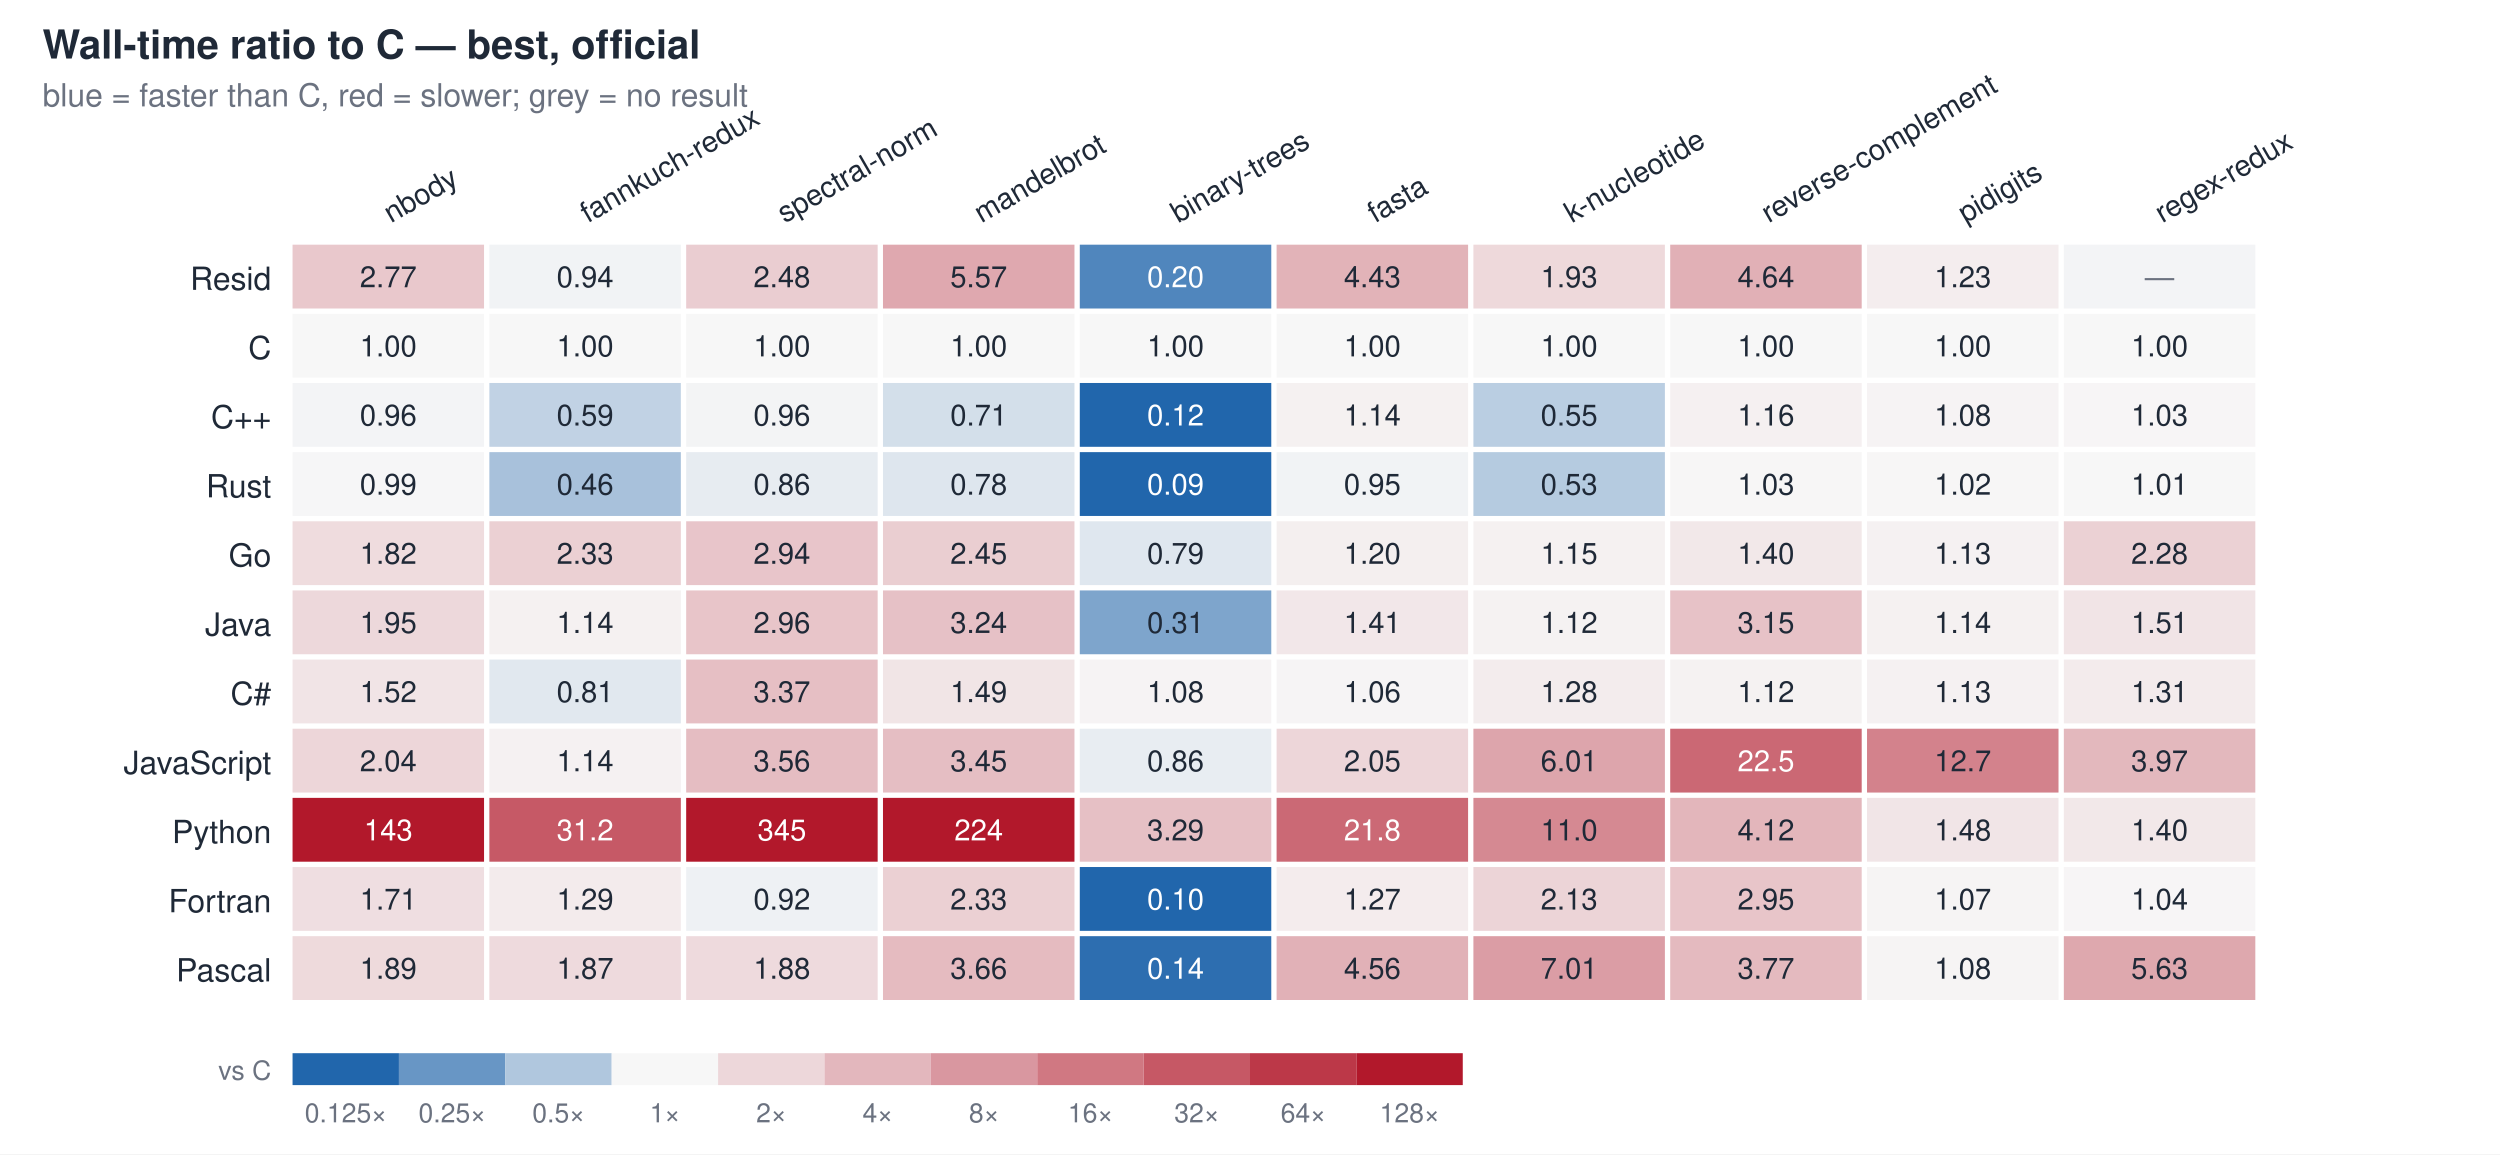
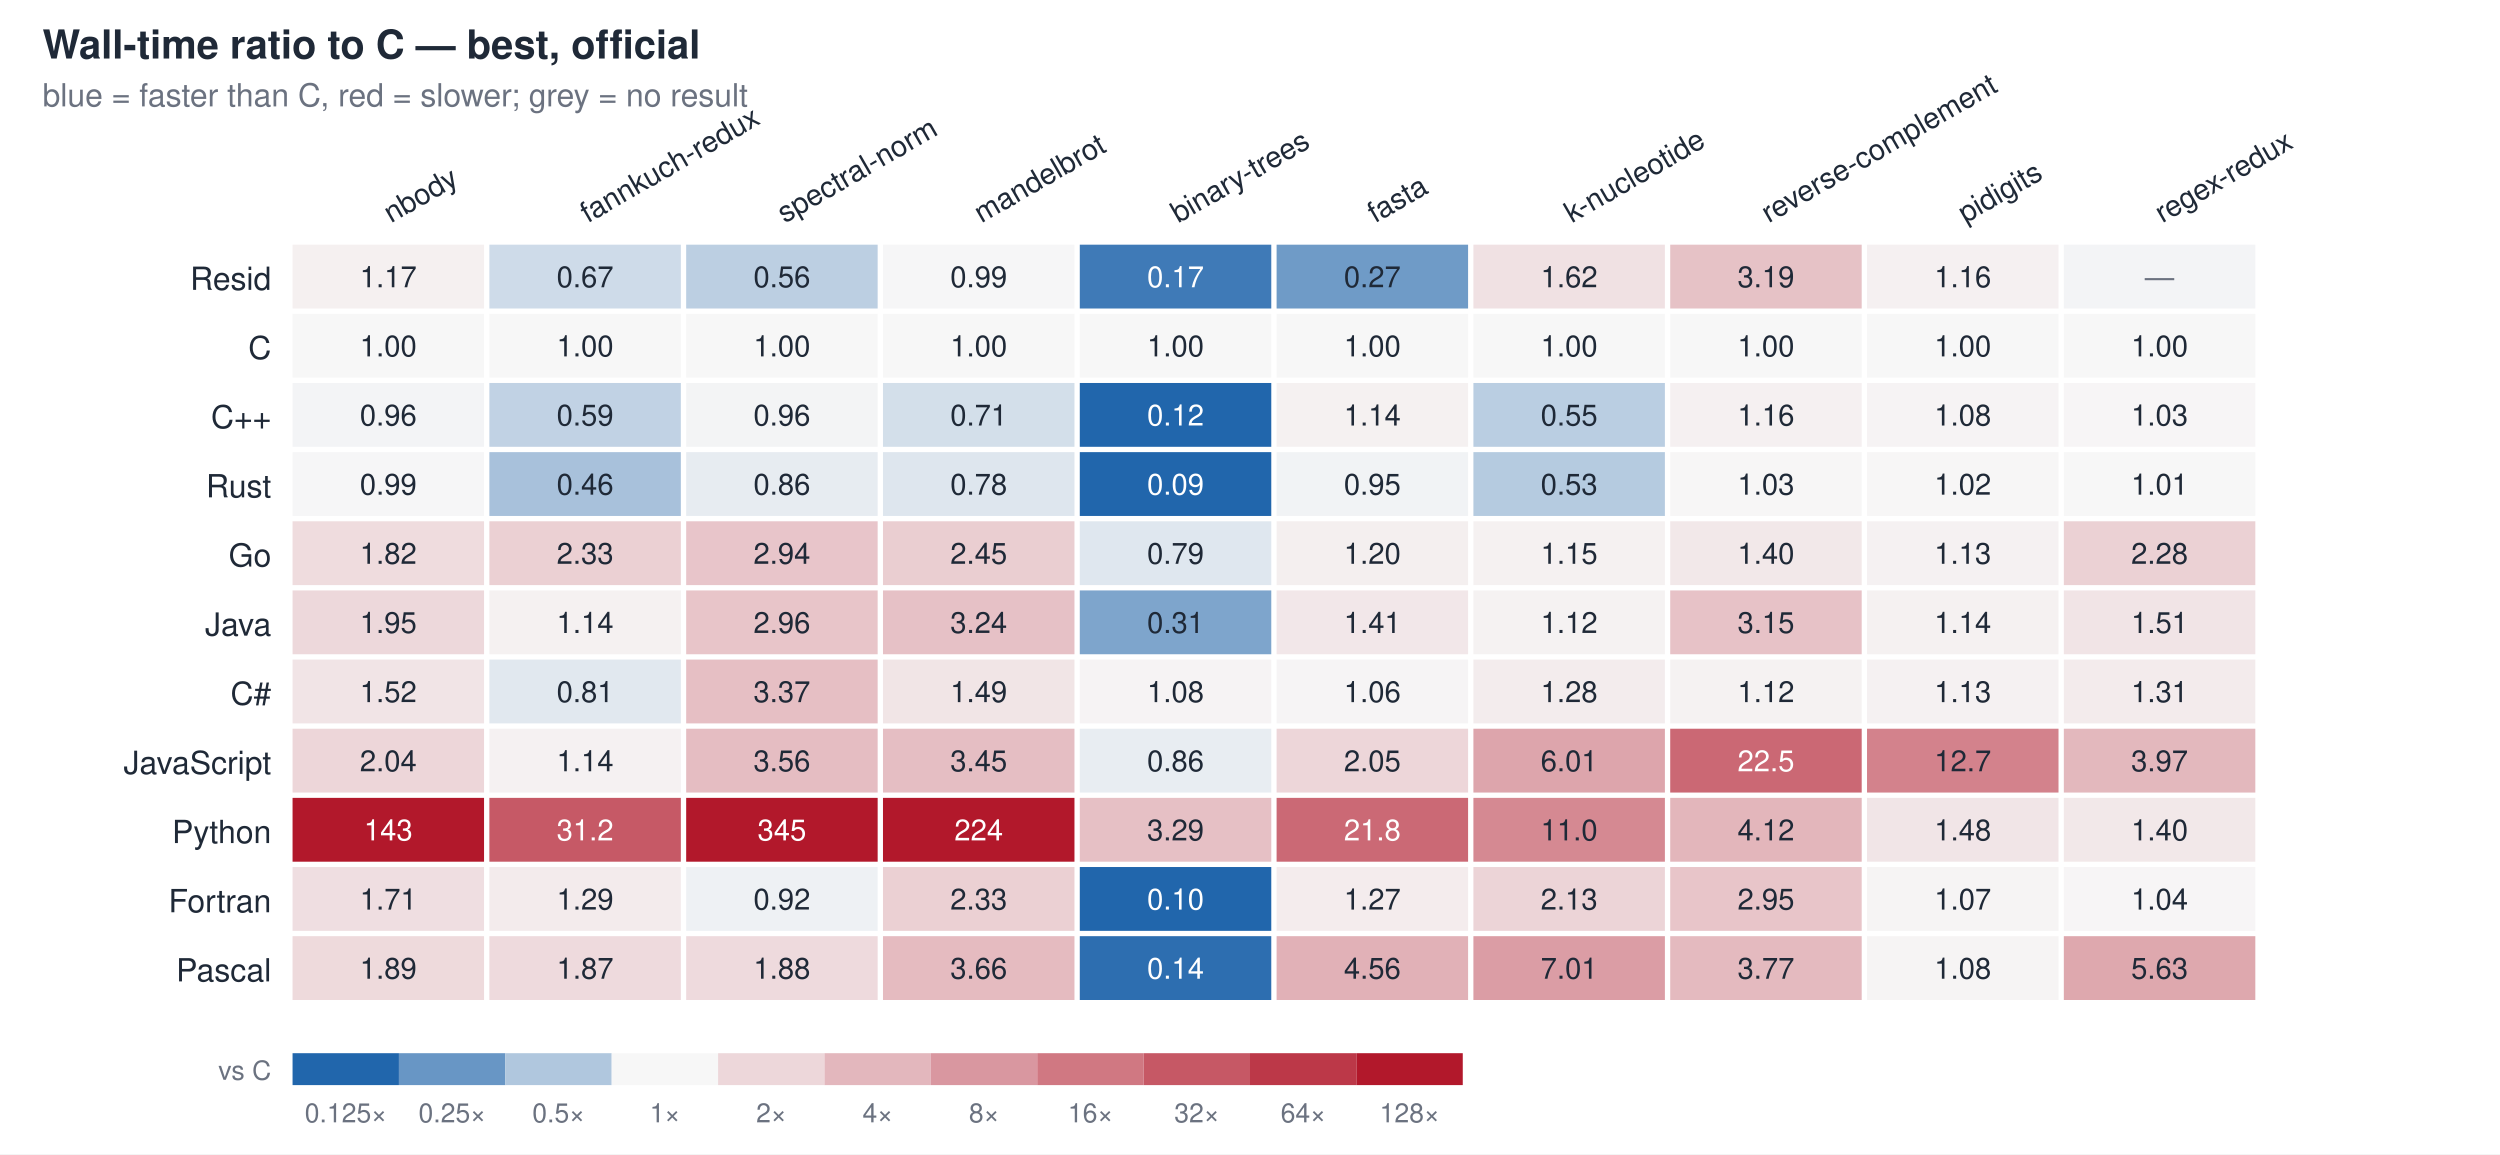
<svg xmlns="http://www.w3.org/2000/svg" width="940" height="434" viewBox="0 0 940 434" font-family="Helvetica, Arial, sans-serif" font-size="11">
  <rect x="0" y="0" width="940" height="434" fill="#ffffff" />
  <text x="16" y="22" font-size="15" font-weight="bold" fill="#1f2937">Wall-time ratio to C — best, official</text>
  <text x="16" y="40" font-size="12" fill="#6b7280">blue = faster than C, red = slower; grey = no result</text>
  <text x="147.0" y="84" text-anchor="start" fill="#1f2937" transform="rotate(-30 147.0 84)">nbody</text>
  <text x="221.0" y="84" text-anchor="start" fill="#1f2937" transform="rotate(-30 221.0 84)">fannkuch-redux</text>
  <text x="295.0" y="84" text-anchor="start" fill="#1f2937" transform="rotate(-30 295.0 84)">spectral-norm</text>
  <text x="369.0" y="84" text-anchor="start" fill="#1f2937" transform="rotate(-30 369.0 84)">mandelbrot</text>
  <text x="443.0" y="84" text-anchor="start" fill="#1f2937" transform="rotate(-30 443.0 84)">binary-trees</text>
  <text x="517.0" y="84" text-anchor="start" fill="#1f2937" transform="rotate(-30 517.0 84)">fasta</text>
  <text x="591.0" y="84" text-anchor="start" fill="#1f2937" transform="rotate(-30 591.0 84)">k-nucleotide</text>
  <text x="665.0" y="84" text-anchor="start" fill="#1f2937" transform="rotate(-30 665.0 84)">reverse-complement</text>
  <text x="739.0" y="84" text-anchor="start" fill="#1f2937" transform="rotate(-30 739.0 84)">pidigits</text>
  <text x="813.0" y="84" text-anchor="start" fill="#1f2937" transform="rotate(-30 813.0 84)">regex-redux</text>
  <text x="102" y="109.0" text-anchor="end" fill="#1f2937" font-size="12">Resid</text>
-   <rect x="110" y="92" width="72" height="24" fill="#e9c8cc" />
-   <text x="146.0" y="108.0" text-anchor="middle" fill="#1f2937">2.77</text>
-   <rect x="184" y="92" width="72" height="24" fill="#f1f3f5" />
-   <text x="220.0" y="108.0" text-anchor="middle" fill="#1f2937">0.94</text>
-   <rect x="258" y="92" width="72" height="24" fill="#eacdd1" />
-   <text x="294.0" y="108.0" text-anchor="middle" fill="#1f2937">2.48</text>
-   <rect x="332" y="92" width="72" height="24" fill="#dfa8af" />
-   <text x="368.0" y="108.0" text-anchor="middle" fill="#1f2937">5.57</text>
-   <rect x="406" y="92" width="72" height="24" fill="#5086bd" />
-   <text x="442.0" y="108.0" text-anchor="middle" fill="#ffffff">0.20</text>
-   <rect x="480" y="92" width="72" height="24" fill="#e2b3b8" />
-   <text x="516.0" y="108.0" text-anchor="middle" fill="#1f2937">4.43</text>
-   <rect x="554" y="92" width="72" height="24" fill="#eed9db" />
-   <text x="590.0" y="108.0" text-anchor="middle" fill="#1f2937">1.93</text>
-   <rect x="628" y="92" width="72" height="24" fill="#e1b0b6" />
-   <text x="664.0" y="108.0" text-anchor="middle" fill="#1f2937">4.64</text>
-   <rect x="702" y="92" width="72" height="24" fill="#f4edee" />
-   <text x="738.0" y="108.0" text-anchor="middle" fill="#1f2937">1.23</text>
+   <rect x="110" y="92" width="72" height="24" fill="#f5f0f0" />
+   <text x="146.0" y="108.0" text-anchor="middle" fill="#1f2937">1.17</text>
+   <rect x="184" y="92" width="72" height="24" fill="#cedbe9" />
+   <text x="220.0" y="108.0" text-anchor="middle" fill="#1f2937">0.67</text>
+   <rect x="258" y="92" width="72" height="24" fill="#bccfe2" />
+   <text x="294.0" y="108.0" text-anchor="middle" fill="#1f2937">0.56</text>
+   <rect x="332" y="92" width="72" height="24" fill="#f6f6f7" />
+   <text x="368.0" y="108.0" text-anchor="middle" fill="#1f2937">0.99</text>
+   <rect x="406" y="92" width="72" height="24" fill="#3f7ab7" />
+   <text x="442.0" y="108.0" text-anchor="middle" fill="#ffffff">0.17</text>
+   <rect x="480" y="92" width="72" height="24" fill="#6f9bc7" />
+   <text x="516.0" y="108.0" text-anchor="middle" fill="#1f2937">0.27</text>
+   <rect x="554" y="92" width="72" height="24" fill="#f0e1e3" />
+   <text x="590.0" y="108.0" text-anchor="middle" fill="#1f2937">1.62</text>
+   <rect x="628" y="92" width="72" height="24" fill="#e6c2c6" />
+   <text x="664.0" y="108.0" text-anchor="middle" fill="#1f2937">3.19</text>
+   <rect x="702" y="92" width="72" height="24" fill="#f5f0f1" />
+   <text x="738.0" y="108.0" text-anchor="middle" fill="#1f2937">1.16</text>
  <rect x="776" y="92" width="72" height="24" fill="#f3f4f6" />
  <text x="812.0" y="108.0" text-anchor="middle" fill="#6b7280">—</text>
  <text x="102" y="135.0" text-anchor="end" fill="#1f2937" font-size="12">C</text>
  <rect x="110" y="118" width="72" height="24" fill="#f7f7f7" />
  <text x="146.0" y="134.0" text-anchor="middle" fill="#1f2937">1.00</text>
  <rect x="184" y="118" width="72" height="24" fill="#f7f7f7" />
  <text x="220.0" y="134.0" text-anchor="middle" fill="#1f2937">1.00</text>
  <rect x="258" y="118" width="72" height="24" fill="#f7f7f7" />
  <text x="294.0" y="134.0" text-anchor="middle" fill="#1f2937">1.00</text>
  <rect x="332" y="118" width="72" height="24" fill="#f7f7f7" />
  <text x="368.0" y="134.0" text-anchor="middle" fill="#1f2937">1.00</text>
  <rect x="406" y="118" width="72" height="24" fill="#f7f7f7" />
  <text x="442.0" y="134.0" text-anchor="middle" fill="#1f2937">1.00</text>
  <rect x="480" y="118" width="72" height="24" fill="#f7f7f7" />
  <text x="516.0" y="134.0" text-anchor="middle" fill="#1f2937">1.00</text>
  <rect x="554" y="118" width="72" height="24" fill="#f7f7f7" />
  <text x="590.0" y="134.0" text-anchor="middle" fill="#1f2937">1.00</text>
  <rect x="628" y="118" width="72" height="24" fill="#f7f7f7" />
  <text x="664.0" y="134.0" text-anchor="middle" fill="#1f2937">1.00</text>
  <rect x="702" y="118" width="72" height="24" fill="#f7f7f7" />
  <text x="738.0" y="134.0" text-anchor="middle" fill="#1f2937">1.00</text>
  <rect x="776" y="118" width="72" height="24" fill="#f7f7f7" />
  <text x="812.0" y="134.0" text-anchor="middle" fill="#1f2937">1.00</text>
  <text x="102" y="161.0" text-anchor="end" fill="#1f2937" font-size="12">C++</text>
  <rect x="110" y="144" width="72" height="24" fill="#f3f4f6" />
  <text x="146.0" y="160.0" text-anchor="middle" fill="#1f2937">0.96</text>
  <rect x="184" y="144" width="72" height="24" fill="#c1d2e4" />
  <text x="220.0" y="160.0" text-anchor="middle" fill="#1f2937">0.59</text>
  <rect x="258" y="144" width="72" height="24" fill="#f3f4f5" />
  <text x="294.0" y="160.0" text-anchor="middle" fill="#1f2937">0.96</text>
  <rect x="332" y="144" width="72" height="24" fill="#d3dfea" />
  <text x="368.0" y="160.0" text-anchor="middle" fill="#1f2937">0.71</text>
  <rect x="406" y="144" width="72" height="24" fill="#2166ac" />
  <text x="442.0" y="160.0" text-anchor="middle" fill="#ffffff">0.12</text>
  <rect x="480" y="144" width="72" height="24" fill="#f5f1f1" />
  <text x="516.0" y="160.0" text-anchor="middle" fill="#1f2937">1.14</text>
  <rect x="554" y="144" width="72" height="24" fill="#bacee2" />
  <text x="590.0" y="160.0" text-anchor="middle" fill="#1f2937">0.55</text>
  <rect x="628" y="144" width="72" height="24" fill="#f5f0f1" />
  <text x="664.0" y="160.0" text-anchor="middle" fill="#1f2937">1.16</text>
  <rect x="702" y="144" width="72" height="24" fill="#f6f3f4" />
  <text x="738.0" y="160.0" text-anchor="middle" fill="#1f2937">1.08</text>
  <rect x="776" y="144" width="72" height="24" fill="#f7f5f6" />
  <text x="812.0" y="160.0" text-anchor="middle" fill="#1f2937">1.03</text>
  <text x="102" y="187.0" text-anchor="end" fill="#1f2937" font-size="12">Rust</text>
  <rect x="110" y="170" width="72" height="24" fill="#f6f6f7" />
  <text x="146.0" y="186.0" text-anchor="middle" fill="#1f2937">0.99</text>
  <rect x="184" y="170" width="72" height="24" fill="#a8c1db" />
  <text x="220.0" y="186.0" text-anchor="middle" fill="#1f2937">0.46</text>
  <rect x="258" y="170" width="72" height="24" fill="#e7ecf1" />
  <text x="294.0" y="186.0" text-anchor="middle" fill="#1f2937">0.86</text>
  <rect x="332" y="170" width="72" height="24" fill="#dee6ee" />
  <text x="368.0" y="186.0" text-anchor="middle" fill="#1f2937">0.78</text>
  <rect x="406" y="170" width="72" height="24" fill="#2166ac" />
  <text x="442.0" y="186.0" text-anchor="middle" fill="#ffffff">0.09</text>
  <rect x="480" y="170" width="72" height="24" fill="#f1f3f5" />
  <text x="516.0" y="186.0" text-anchor="middle" fill="#1f2937">0.95</text>
  <rect x="554" y="170" width="72" height="24" fill="#b5cbe0" />
  <text x="590.0" y="186.0" text-anchor="middle" fill="#1f2937">0.53</text>
  <rect x="628" y="170" width="72" height="24" fill="#f7f6f6" />
  <text x="664.0" y="186.0" text-anchor="middle" fill="#1f2937">1.03</text>
  <rect x="702" y="170" width="72" height="24" fill="#f7f6f6" />
  <text x="738.0" y="186.0" text-anchor="middle" fill="#1f2937">1.02</text>
  <rect x="776" y="170" width="72" height="24" fill="#f7f7f7" />
  <text x="812.0" y="186.0" text-anchor="middle" fill="#1f2937">1.01</text>
  <text x="102" y="213.0" text-anchor="end" fill="#1f2937" font-size="12">Go</text>
  <rect x="110" y="196" width="72" height="24" fill="#efdcde" />
  <text x="146.0" y="212.0" text-anchor="middle" fill="#1f2937">1.82</text>
  <rect x="184" y="196" width="72" height="24" fill="#ebd0d3" />
  <text x="220.0" y="212.0" text-anchor="middle" fill="#1f2937">2.33</text>
  <rect x="258" y="196" width="72" height="24" fill="#e8c5ca" />
  <text x="294.0" y="212.0" text-anchor="middle" fill="#1f2937">2.94</text>
  <rect x="332" y="196" width="72" height="24" fill="#eaced1" />
  <text x="368.0" y="212.0" text-anchor="middle" fill="#1f2937">2.45</text>
  <rect x="406" y="196" width="72" height="24" fill="#dfe7ef" />
  <text x="442.0" y="212.0" text-anchor="middle" fill="#1f2937">0.79</text>
  <rect x="480" y="196" width="72" height="24" fill="#f4efef" />
  <text x="516.0" y="212.0" text-anchor="middle" fill="#1f2937">1.20</text>
  <rect x="554" y="196" width="72" height="24" fill="#f5f1f1" />
  <text x="590.0" y="212.0" text-anchor="middle" fill="#1f2937">1.15</text>
  <rect x="628" y="196" width="72" height="24" fill="#f2e8e9" />
  <text x="664.0" y="212.0" text-anchor="middle" fill="#1f2937">1.40</text>
  <rect x="702" y="196" width="72" height="24" fill="#f5f1f2" />
  <text x="738.0" y="212.0" text-anchor="middle" fill="#1f2937">1.13</text>
  <rect x="776" y="196" width="72" height="24" fill="#ebd1d4" />
  <text x="812.0" y="212.0" text-anchor="middle" fill="#1f2937">2.28</text>
  <text x="102" y="239.0" text-anchor="end" fill="#1f2937" font-size="12">Java</text>
  <rect x="110" y="222" width="72" height="24" fill="#edd8db" />
  <text x="146.0" y="238.0" text-anchor="middle" fill="#1f2937">1.95</text>
  <rect x="184" y="222" width="72" height="24" fill="#f5f1f1" />
  <text x="220.0" y="238.0" text-anchor="middle" fill="#1f2937">1.14</text>
  <rect x="258" y="222" width="72" height="24" fill="#e8c5c9" />
  <text x="294.0" y="238.0" text-anchor="middle" fill="#1f2937">2.96</text>
  <rect x="332" y="222" width="72" height="24" fill="#e6c1c6" />
  <text x="368.0" y="238.0" text-anchor="middle" fill="#1f2937">3.24</text>
  <rect x="406" y="222" width="72" height="24" fill="#7ea5cc" />
  <text x="442.0" y="238.0" text-anchor="middle" fill="#1f2937">0.31</text>
  <rect x="480" y="222" width="72" height="24" fill="#f2e7e9" />
  <text x="516.0" y="238.0" text-anchor="middle" fill="#1f2937">1.41</text>
  <rect x="554" y="222" width="72" height="24" fill="#f5f2f2" />
  <text x="590.0" y="238.0" text-anchor="middle" fill="#1f2937">1.12</text>
  <rect x="628" y="222" width="72" height="24" fill="#e7c2c7" />
  <text x="664.0" y="238.0" text-anchor="middle" fill="#1f2937">3.15</text>
  <rect x="702" y="222" width="72" height="24" fill="#f5f1f1" />
  <text x="738.0" y="238.0" text-anchor="middle" fill="#1f2937">1.14</text>
  <rect x="776" y="222" width="72" height="24" fill="#f1e4e6" />
  <text x="812.0" y="238.0" text-anchor="middle" fill="#1f2937">1.51</text>
  <text x="102" y="265.0" text-anchor="end" fill="#1f2937" font-size="12">C#</text>
  <rect x="110" y="248" width="72" height="24" fill="#f1e4e6" />
  <text x="146.0" y="264.0" text-anchor="middle" fill="#1f2937">1.52</text>
  <rect x="184" y="248" width="72" height="24" fill="#e1e8ef" />
  <text x="220.0" y="264.0" text-anchor="middle" fill="#1f2937">0.81</text>
  <rect x="258" y="248" width="72" height="24" fill="#e6bfc4" />
  <text x="294.0" y="264.0" text-anchor="middle" fill="#1f2937">3.37</text>
  <rect x="332" y="248" width="72" height="24" fill="#f1e5e6" />
  <text x="368.0" y="264.0" text-anchor="middle" fill="#1f2937">1.49</text>
  <rect x="406" y="248" width="72" height="24" fill="#f6f3f4" />
  <text x="442.0" y="264.0" text-anchor="middle" fill="#1f2937">1.08</text>
  <rect x="480" y="248" width="72" height="24" fill="#f6f4f5" />
  <text x="516.0" y="264.0" text-anchor="middle" fill="#1f2937">1.06</text>
  <rect x="554" y="248" width="72" height="24" fill="#f3eced" />
  <text x="590.0" y="264.0" text-anchor="middle" fill="#1f2937">1.28</text>
  <rect x="628" y="248" width="72" height="24" fill="#f5f2f2" />
  <text x="664.0" y="264.0" text-anchor="middle" fill="#1f2937">1.12</text>
  <rect x="702" y="248" width="72" height="24" fill="#f5f1f2" />
  <text x="738.0" y="264.0" text-anchor="middle" fill="#1f2937">1.13</text>
  <rect x="776" y="248" width="72" height="24" fill="#f3ebec" />
  <text x="812.0" y="264.0" text-anchor="middle" fill="#1f2937">1.31</text>
  <text x="102" y="291.0" text-anchor="end" fill="#1f2937" font-size="12">JavaScript</text>
  <rect x="110" y="274" width="72" height="24" fill="#edd6d9" />
  <text x="146.0" y="290.0" text-anchor="middle" fill="#1f2937">2.04</text>
  <rect x="184" y="274" width="72" height="24" fill="#f5f1f2" />
  <text x="220.0" y="290.0" text-anchor="middle" fill="#1f2937">1.14</text>
  <rect x="258" y="274" width="72" height="24" fill="#e5bdc2" />
  <text x="294.0" y="290.0" text-anchor="middle" fill="#1f2937">3.56</text>
  <rect x="332" y="274" width="72" height="24" fill="#e5bec3" />
  <text x="368.0" y="290.0" text-anchor="middle" fill="#1f2937">3.45</text>
  <rect x="406" y="274" width="72" height="24" fill="#e8edf2" />
  <text x="442.0" y="290.0" text-anchor="middle" fill="#1f2937">0.86</text>
  <rect x="480" y="274" width="72" height="24" fill="#edd6d9" />
  <text x="516.0" y="290.0" text-anchor="middle" fill="#1f2937">2.05</text>
  <rect x="554" y="274" width="72" height="24" fill="#dda5ac" />
  <text x="590.0" y="290.0" text-anchor="middle" fill="#1f2937">6.01</text>
  <rect x="628" y="274" width="72" height="24" fill="#cb6874" />
  <text x="664.0" y="290.0" text-anchor="middle" fill="#ffffff">22.5</text>
  <rect x="702" y="274" width="72" height="24" fill="#d3828c" />
  <text x="738.0" y="290.0" text-anchor="middle" fill="#1f2937">12.7</text>
  <rect x="776" y="274" width="72" height="24" fill="#e3b8bd" />
  <text x="812.0" y="290.0" text-anchor="middle" fill="#1f2937">3.97</text>
  <text x="102" y="317.0" text-anchor="end" fill="#1f2937" font-size="12">Python</text>
  <rect x="110" y="300" width="72" height="24" fill="#b2182b" />
  <text x="146.0" y="316.0" text-anchor="middle" fill="#ffffff">143</text>
  <rect x="184" y="300" width="72" height="24" fill="#c65966" />
  <text x="220.0" y="316.0" text-anchor="middle" fill="#ffffff">31.2</text>
  <rect x="258" y="300" width="72" height="24" fill="#b2182b" />
  <text x="294.0" y="316.0" text-anchor="middle" fill="#ffffff">345</text>
  <rect x="332" y="300" width="72" height="24" fill="#b2182b" />
  <text x="368.0" y="316.0" text-anchor="middle" fill="#ffffff">224</text>
  <rect x="406" y="300" width="72" height="24" fill="#e6c0c5" />
  <text x="442.0" y="316.0" text-anchor="middle" fill="#1f2937">3.29</text>
  <rect x="480" y="300" width="72" height="24" fill="#cb6975" />
  <text x="516.0" y="316.0" text-anchor="middle" fill="#ffffff">21.8</text>
  <rect x="554" y="300" width="72" height="24" fill="#d58992" />
  <text x="590.0" y="316.0" text-anchor="middle" fill="#1f2937">11.0</text>
  <rect x="628" y="300" width="72" height="24" fill="#e3b6bb" />
  <text x="664.0" y="316.0" text-anchor="middle" fill="#1f2937">4.12</text>
  <rect x="702" y="300" width="72" height="24" fill="#f1e5e7" />
  <text x="738.0" y="316.0" text-anchor="middle" fill="#1f2937">1.48</text>
  <rect x="776" y="300" width="72" height="24" fill="#f2e8e9" />
  <text x="812.0" y="316.0" text-anchor="middle" fill="#1f2937">1.40</text>
  <text x="102" y="343.0" text-anchor="end" fill="#1f2937" font-size="12">Fortran</text>
  <rect x="110" y="326" width="72" height="24" fill="#efdee1" />
  <text x="146.0" y="342.0" text-anchor="middle" fill="#1f2937">1.71</text>
  <rect x="184" y="326" width="72" height="24" fill="#f3ebec" />
  <text x="220.0" y="342.0" text-anchor="middle" fill="#1f2937">1.29</text>
  <rect x="258" y="326" width="72" height="24" fill="#eef1f4" />
  <text x="294.0" y="342.0" text-anchor="middle" fill="#1f2937">0.92</text>
  <rect x="332" y="326" width="72" height="24" fill="#ebd0d3" />
  <text x="368.0" y="342.0" text-anchor="middle" fill="#1f2937">2.33</text>
  <rect x="406" y="326" width="72" height="24" fill="#2166ac" />
  <text x="442.0" y="342.0" text-anchor="middle" fill="#ffffff">0.10</text>
  <rect x="480" y="326" width="72" height="24" fill="#f4eced" />
  <text x="516.0" y="342.0" text-anchor="middle" fill="#1f2937">1.27</text>
  <rect x="554" y="326" width="72" height="24" fill="#ecd4d7" />
  <text x="590.0" y="342.0" text-anchor="middle" fill="#1f2937">2.13</text>
  <rect x="628" y="326" width="72" height="24" fill="#e8c5c9" />
  <text x="664.0" y="342.0" text-anchor="middle" fill="#1f2937">2.95</text>
  <rect x="702" y="326" width="72" height="24" fill="#f6f4f4" />
  <text x="738.0" y="342.0" text-anchor="middle" fill="#1f2937">1.07</text>
  <rect x="776" y="326" width="72" height="24" fill="#f7f5f6" />
  <text x="812.0" y="342.0" text-anchor="middle" fill="#1f2937">1.04</text>
  <text x="102" y="369.0" text-anchor="end" fill="#1f2937" font-size="12">Pascal</text>
  <rect x="110" y="352" width="72" height="24" fill="#eedadc" />
  <text x="146.0" y="368.0" text-anchor="middle" fill="#1f2937">1.89</text>
  <rect x="184" y="352" width="72" height="24" fill="#eedadd" />
  <text x="220.0" y="368.0" text-anchor="middle" fill="#1f2937">1.87</text>
  <rect x="258" y="352" width="72" height="24" fill="#eedadd" />
  <text x="294.0" y="368.0" text-anchor="middle" fill="#1f2937">1.88</text>
  <rect x="332" y="352" width="72" height="24" fill="#e5bbc0" />
  <text x="368.0" y="368.0" text-anchor="middle" fill="#1f2937">3.66</text>
  <rect x="406" y="352" width="72" height="24" fill="#2d6eb0" />
  <text x="442.0" y="368.0" text-anchor="middle" fill="#ffffff">0.14</text>
  <rect x="480" y="352" width="72" height="24" fill="#e1b1b7" />
  <text x="516.0" y="368.0" text-anchor="middle" fill="#1f2937">4.56</text>
  <rect x="554" y="352" width="72" height="24" fill="#db9da5" />
  <text x="590.0" y="368.0" text-anchor="middle" fill="#1f2937">7.01</text>
  <rect x="628" y="352" width="72" height="24" fill="#e4babf" />
  <text x="664.0" y="368.0" text-anchor="middle" fill="#1f2937">3.77</text>
  <rect x="702" y="352" width="72" height="24" fill="#f6f4f4" />
  <text x="738.0" y="368.0" text-anchor="middle" fill="#1f2937">1.08</text>
  <rect x="776" y="352" width="72" height="24" fill="#dea8ae" />
  <text x="812.0" y="368.0" text-anchor="middle" fill="#1f2937">5.63</text>
  <rect x="110" y="396" width="40" height="12" fill="#2166ac" />
  <text x="130.0" y="422" text-anchor="middle" fill="#6b7280" font-size="10">0.125×</text>
  <rect x="150" y="396" width="40" height="12" fill="#6896c5" />
  <text x="170.0" y="422" text-anchor="middle" fill="#6b7280" font-size="10">0.25×</text>
  <rect x="190" y="396" width="40" height="12" fill="#b0c7de" />
  <text x="210.0" y="422" text-anchor="middle" fill="#6b7280" font-size="10">0.5×</text>
  <rect x="230" y="396" width="40" height="12" fill="#f7f7f7" />
  <text x="250.0" y="422" text-anchor="middle" fill="#6b7280" font-size="10">1×</text>
  <rect x="270" y="396" width="40" height="12" fill="#edd7da" />
  <text x="290.0" y="422" text-anchor="middle" fill="#6b7280" font-size="10">2×</text>
  <rect x="310" y="396" width="40" height="12" fill="#e3b7bd" />
  <text x="330.0" y="422" text-anchor="middle" fill="#6b7280" font-size="10">4×</text>
  <rect x="350" y="396" width="40" height="12" fill="#d997a0" />
  <text x="370.0" y="422" text-anchor="middle" fill="#6b7280" font-size="10">8×</text>
  <rect x="390" y="396" width="40" height="12" fill="#d07882" />
  <text x="410.0" y="422" text-anchor="middle" fill="#6b7280" font-size="10">16×</text>
  <rect x="430" y="396" width="40" height="12" fill="#c65865" />
  <text x="450.0" y="422" text-anchor="middle" fill="#6b7280" font-size="10">32×</text>
  <rect x="470" y="396" width="40" height="12" fill="#bc3848" />
  <text x="490.0" y="422" text-anchor="middle" fill="#6b7280" font-size="10">64×</text>
  <rect x="510" y="396" width="40" height="12" fill="#b2182b" />
  <text x="530.0" y="422" text-anchor="middle" fill="#6b7280" font-size="10">128×</text>
  <text x="102" y="406" text-anchor="end" fill="#6b7280" font-size="10">vs C</text>
</svg>
